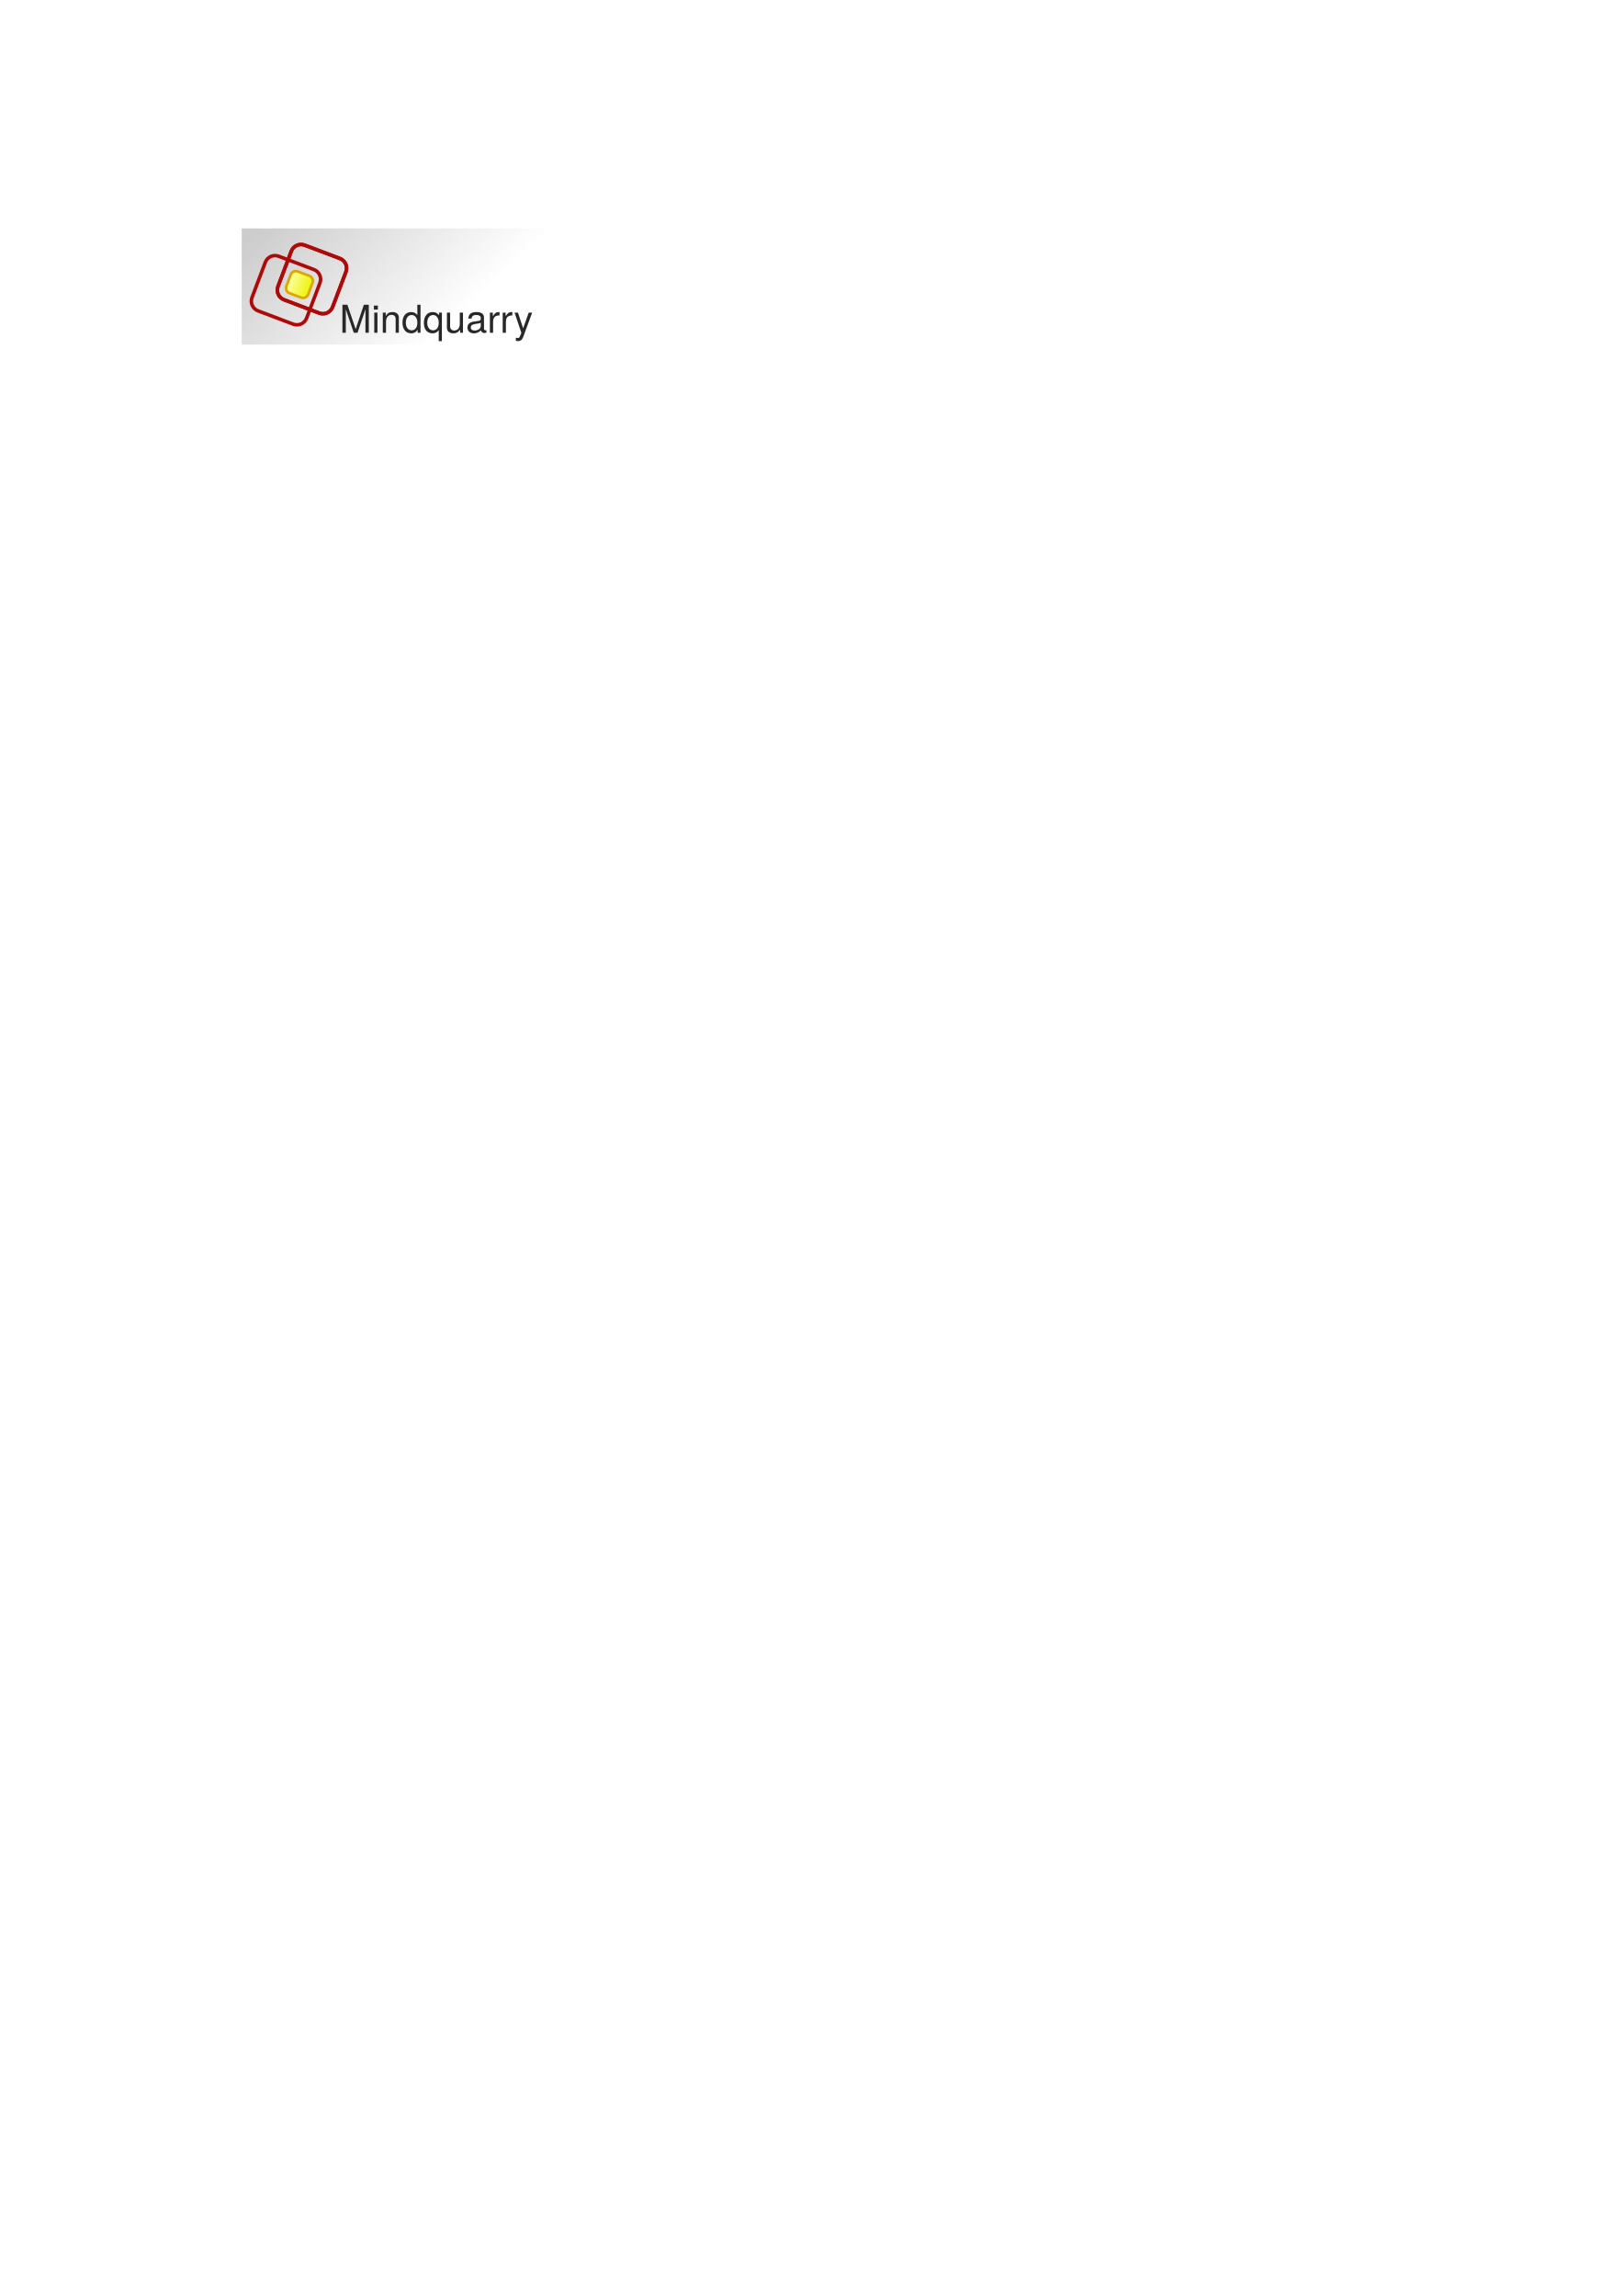
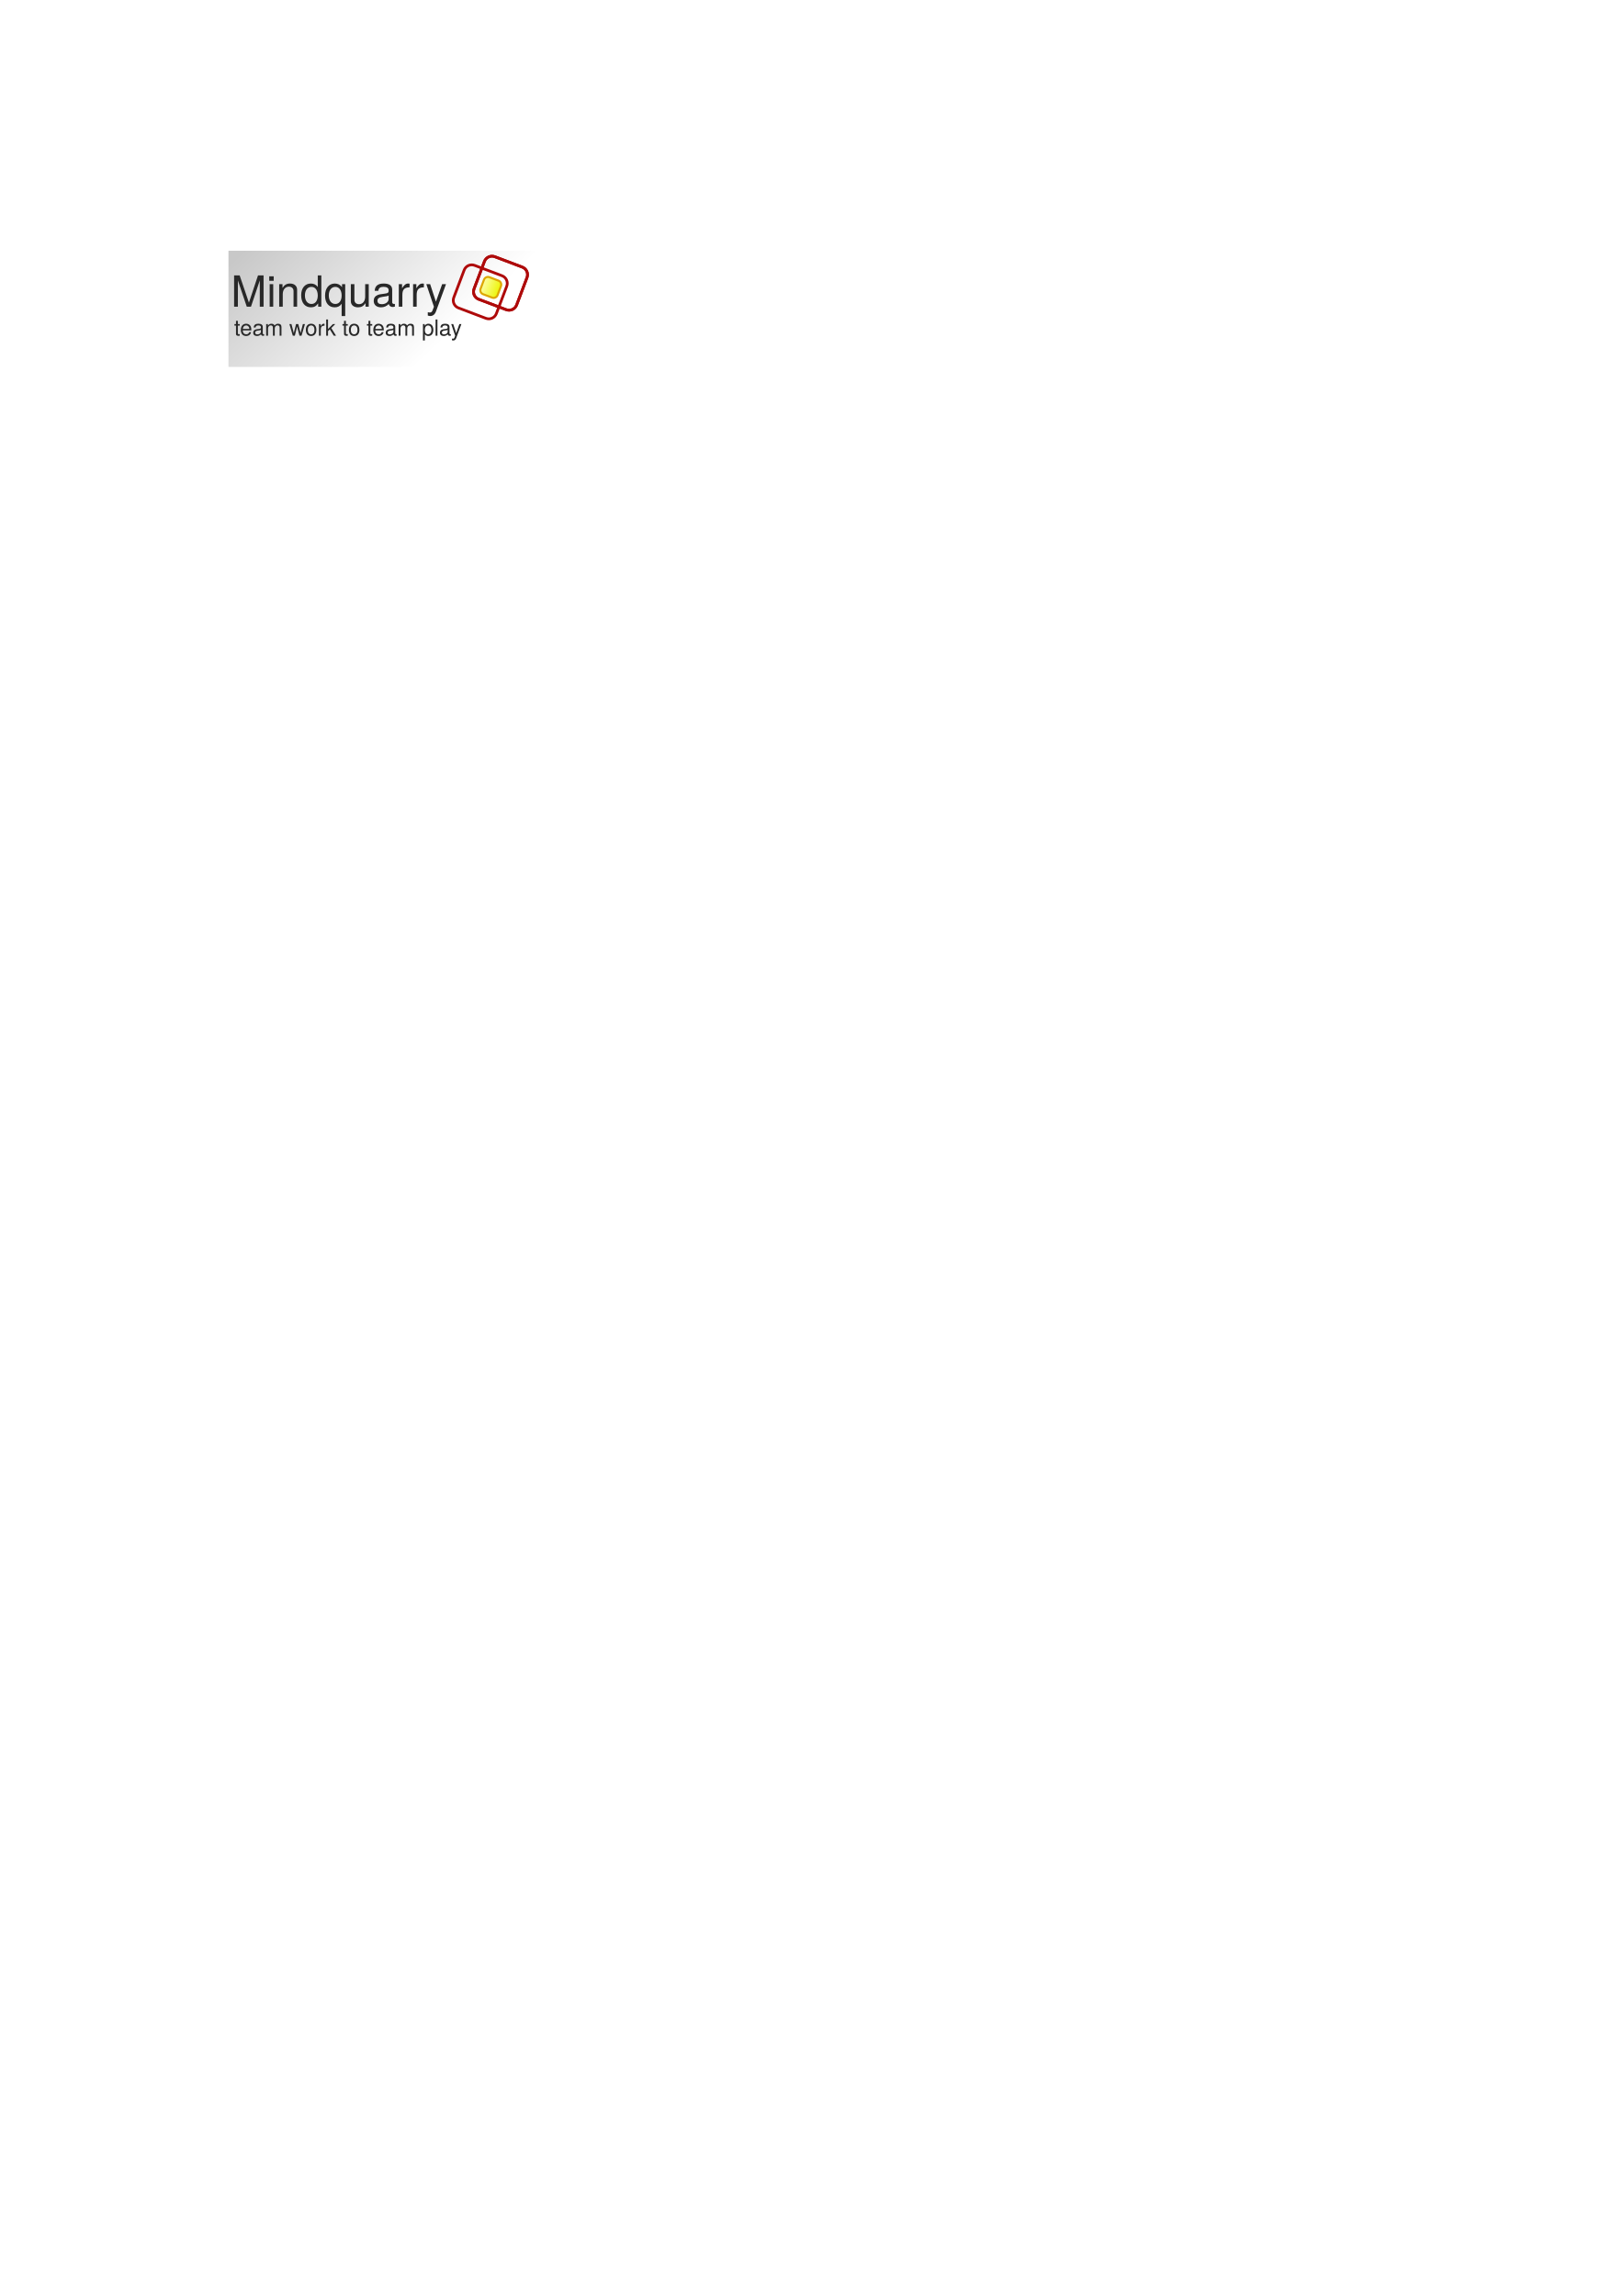
<svg xmlns="http://www.w3.org/2000/svg" xmlns:xlink="http://www.w3.org/1999/xlink" width="210mm" height="297mm" id="svg2">
  <defs id="defs4">
+     <linearGradient xlink:href="#linearGradient4428" id="linearGradient5631" gradientUnits="userSpaceOnUse" gradientTransform="translate(-17.99616,-558.6147)" x1="218.132" y1="289.539" x2="360.819" y2="289.539" />
    <linearGradient id="linearGradient3659">
-       <stop style="stop-color:black;stop-opacity:0.2;" offset="0" id="stop3661" />
-       <stop style="stop-color:black;stop-opacity:0;" offset="1" id="stop3663" />
+       <stop style="stop-color:#c8c8c8;stop-opacity:1;" offset="0" id="stop3661" />
+       <stop style="stop-color:white;stop-opacity:1;" offset="1" id="stop3663" />
    </linearGradient>
-     <linearGradient xlink:href="#linearGradient3659" id="linearGradient3665" x1="125.625" y1="111.672" x2="193.068" y2="183.716" gradientUnits="userSpaceOnUse" />
+     <linearGradient xlink:href="#linearGradient3659" id="linearGradient3665" x1="125.625" y1="111.672" x2="193.068" y2="183.716" gradientUnits="userSpaceOnUse" gradientTransform="translate(-6.482017,10.90935)" />
    <linearGradient id="linearGradient4428">
      <stop id="stop4422" offset="0" style="stop-color:#fdffaa;stop-opacity:1;" />
      <stop style="stop-color:#ecf400;stop-opacity:1;" offset="1" id="stop4424" />
    </linearGradient>
-     <linearGradient xlink:href="#linearGradient4428" id="linearGradient3764" gradientUnits="userSpaceOnUse" gradientTransform="translate(-17.99616,-558.6147)" x1="218.132" y1="289.539" x2="360.819" y2="289.539" />
  </defs>
  <g id="layer1">
-     <rect style="fill:url(#linearGradient3665);fill-opacity:1;stroke:none;stroke-width:0.186;stroke-miterlimit:4;stroke-dasharray:none;stroke-opacity:1" id="rect1872" width="149.814" height="56.814" x="118.161" y="111.672" rx="0" ry="0" />
-     <text xml:space="preserve" style="font-size:18.797px;font-style:normal;font-variant:normal;font-weight:normal;font-stretch:normal;text-align:start;line-height:125%;writing-mode:lr-tb;text-anchor:start;fill:#282828;fill-opacity:1;stroke:none;stroke-width:1px;stroke-linecap:butt;stroke-linejoin:miter;stroke-opacity:1;display:inline;font-family:Helvetica Neue" x="165.975" y="162.685" id="text5591">
-       <tspan id="tspan5593" x="165.975" y="162.685">Mindquarry</tspan>
-     </text>
-     <g id="g3745" transform="matrix(0.115256,0,0,0.115256,38.13251,81.06045)">
-       <g transform="matrix(0.264518,-0.698688,0.698688,0.264518,788.5427,572.7432)" id="g5595" style="display:inline">
-         <g id="g5597" style="display:inline">
-           <g id="g5599" transform="matrix(0.888088,0,0,0.888088,38.8466,29.7105)" />
+     <rect style="fill:url(#linearGradient3665);fill-opacity:1;stroke:none;stroke-width:0.186;stroke-miterlimit:4;stroke-dasharray:none;stroke-opacity:1" id="rect1872" width="149.814" height="56.814" x="111.679" y="122.581" rx="0" ry="0" />
+     <rect style="fill:none;fill-opacity:1;stroke:none;stroke-linecap:round;stroke-linejoin:round;stroke-opacity:1;display:inline" id="rect5629" width="658.619" height="335.371" x="520.777" y="337.691" rx="43.509" ry="44.792" />
+     <g transform="matrix(8.987221e-2,0,0,8.987221e-2,148.5877,110.8931)" id="g2019">
+       <text id="text5591" y="434.408" x="-397.537" style="font-size:233.586px;font-style:normal;font-variant:normal;font-weight:normal;font-stretch:normal;text-align:start;line-height:125%;writing-mode:lr-tb;text-anchor:start;fill:#282828;fill-opacity:1;stroke:none;stroke-width:1px;stroke-linecap:butt;stroke-linejoin:miter;stroke-opacity:1;display:inline;font-family:Helvetica Neue" xml:space="preserve">
+         <tspan y="434.408" x="-397.537" id="tspan5593">Mindquarry</tspan>
+       </text>
+       <g id="g2000">
+         <g style="display:inline" id="g5595" transform="matrix(0.264518,-0.698688,0.698688,0.264518,865.4249,398.7573)">
+           <g style="display:inline" id="g5597">
+             <g transform="matrix(0.888088,0,0,0.888088,38.8466,29.7105)" id="g5599" />
+           </g>
+           <g id="g5601">
+             <rect transform="matrix(0,1,-1,0,0,0)" ry="58.881" rx="58.881" y="-377.482" x="45.626" height="331.429" width="331.429" id="rect5603" style="opacity:1;fill:none;fill-opacity:1;fill-rule:nonzero;stroke:#ae0a0a;stroke-width:20;stroke-linecap:round;stroke-linejoin:round;stroke-miterlimit:4;stroke-dasharray:none;stroke-opacity:1" />
+           </g>
+           <g id="g5605">
+             <rect style="opacity:1;fill:none;fill-opacity:1;fill-rule:nonzero;stroke:#ae0a0a;stroke-width:20;stroke-linecap:round;stroke-linejoin:round;stroke-miterlimit:4;stroke-dasharray:none;stroke-opacity:1" id="rect5607" width="331.429" height="331.429" x="45.626" y="-377.482" rx="58.881" ry="58.881" transform="matrix(0,1,-1,0,0,0)" />
+           </g>
+           <g style="display:inline" id="g5609" />
        </g>
-         <g id="g5601">
-           <rect style="opacity:1;fill:none;fill-opacity:1;fill-rule:nonzero;stroke:#ae0a0a;stroke-width:20;stroke-linecap:round;stroke-linejoin:round;stroke-miterlimit:4;stroke-dasharray:none;stroke-opacity:1" id="rect5603" width="331.429" height="331.429" x="45.626" y="-377.482" rx="58.881" ry="58.881" transform="matrix(0,1,-1,0,0,0)" />
-         </g>
-         <g id="g5605">
-           <rect transform="matrix(0,1,-1,0,0,0)" ry="58.881" rx="58.881" y="-377.482" x="45.626" height="331.429" width="331.429" id="rect5607" style="opacity:1;fill:none;fill-opacity:1;fill-rule:nonzero;stroke:#ae0a0a;stroke-width:20;stroke-linecap:round;stroke-linejoin:round;stroke-miterlimit:4;stroke-dasharray:none;stroke-opacity:1" />
-         </g>
-         <g id="g5609" style="display:inline" />
-       </g>
-       <g transform="matrix(0.264518,-0.698688,0.698688,0.264518,678.3377,619.7852)" id="g5611" style="display:inline">
-         <g id="g5613" style="display:inline">
-           <g id="g5615" transform="matrix(0.888088,0,0,0.888088,38.8466,29.7105)">
-             <rect ry="65.254" rx="63.385" y="-8.851" x="-18.658" height="426.738" width="426.738" id="rect5617" style="opacity:1;fill:none;fill-opacity:0.02;fill-rule:nonzero;stroke:none;stroke-width:10.63;stroke-linecap:round;stroke-linejoin:round;stroke-miterlimit:4;stroke-dasharray:none;stroke-opacity:1" />
+         <g style="display:inline" id="g5611" transform="matrix(0.264518,-0.698688,0.698688,0.264518,755.2199,445.7993)">
+           <g style="display:inline" id="g5613">
+             <g transform="matrix(0.888088,0,0,0.888088,38.8466,29.7105)" id="g5615">
+               <rect style="opacity:1;fill:none;fill-opacity:0.02;fill-rule:nonzero;stroke:none;stroke-width:10.63;stroke-linecap:round;stroke-linejoin:round;stroke-miterlimit:4;stroke-dasharray:none;stroke-opacity:1" id="rect5617" width="426.738" height="426.738" x="-18.658" y="-8.851" rx="63.385" ry="65.254" />
+             </g>
+           </g>
+           <g id="g5619">
+             <rect transform="matrix(0,1,-1,0,0,0)" ry="58.881" rx="58.881" y="-377.482" x="45.626" height="331.429" width="331.429" id="rect5621" style="opacity:1;fill:none;fill-opacity:1;fill-rule:nonzero;stroke:#ae0a0a;stroke-width:20;stroke-linecap:round;stroke-linejoin:round;stroke-miterlimit:4;stroke-dasharray:none;stroke-opacity:1" />
+           </g>
+           <g id="g5623" />
+           <g style="display:inline" id="g5625">
+             <rect transform="matrix(0,1,-1,0,0,0)" ry="30.772" rx="30.772" y="-335.105" x="205.451" height="132.057" width="132.057" id="rect5627" style="opacity:1;fill:url(#linearGradient5631);fill-opacity:1;fill-rule:nonzero;stroke:#dda702;stroke-width:15;stroke-linecap:round;stroke-linejoin:round;stroke-miterlimit:4;stroke-dasharray:none;stroke-opacity:1" />
          </g>
        </g>
-         <g id="g5619">
-           <rect style="opacity:1;fill:none;fill-opacity:1;fill-rule:nonzero;stroke:#ae0a0a;stroke-width:20;stroke-linecap:round;stroke-linejoin:round;stroke-miterlimit:4;stroke-dasharray:none;stroke-opacity:1" id="rect5621" width="331.429" height="331.429" x="45.626" y="-377.482" rx="58.881" ry="58.881" transform="matrix(0,1,-1,0,0,0)" />
-         </g>
-         <g id="g5623" />
-         <g id="g5625" style="display:inline">
-           <rect style="opacity:1;fill:url(#linearGradient3764);fill-opacity:1;fill-rule:nonzero;stroke:#dda702;stroke-width:15;stroke-linecap:round;stroke-linejoin:round;stroke-miterlimit:4;stroke-dasharray:none;stroke-opacity:1" id="rect5627" width="132.057" height="132.057" x="205.451" y="-335.105" rx="30.772" ry="30.772" transform="matrix(0,1,-1,0,0,0)" />
-         </g>
      </g>
+       <rect ry="44.792" rx="43.509" y="163.705" x="597.659" height="335.371" width="658.619" id="rect2063" style="opacity:1;fill:none;fill-opacity:1;stroke:none;stroke-linecap:round;stroke-linejoin:round;stroke-opacity:1;display:inline" />
    </g>
-     <rect style="fill:none;fill-opacity:1;stroke:none;stroke-linecap:round;stroke-linejoin:round;stroke-opacity:1;display:inline" id="rect5629" width="658.619" height="335.371" x="520.777" y="337.691" rx="43.509" ry="44.792" />
+     <text xml:space="preserve" style="font-size:10.844px;font-style:normal;font-variant:normal;font-weight:normal;font-stretch:normal;text-align:start;line-height:125%;writing-mode:lr-tb;text-anchor:start;fill:#282828;fill-opacity:1;stroke:none;stroke-width:1px;stroke-linecap:butt;stroke-linejoin:miter;stroke-opacity:1;display:inline;font-family:Helvetica Neue" x="114.442" y="164.113" id="text2978">
+       <tspan id="tspan2980" x="114.442" y="164.113">team work to team play</tspan>
+     </text>
  </g>
</svg>
